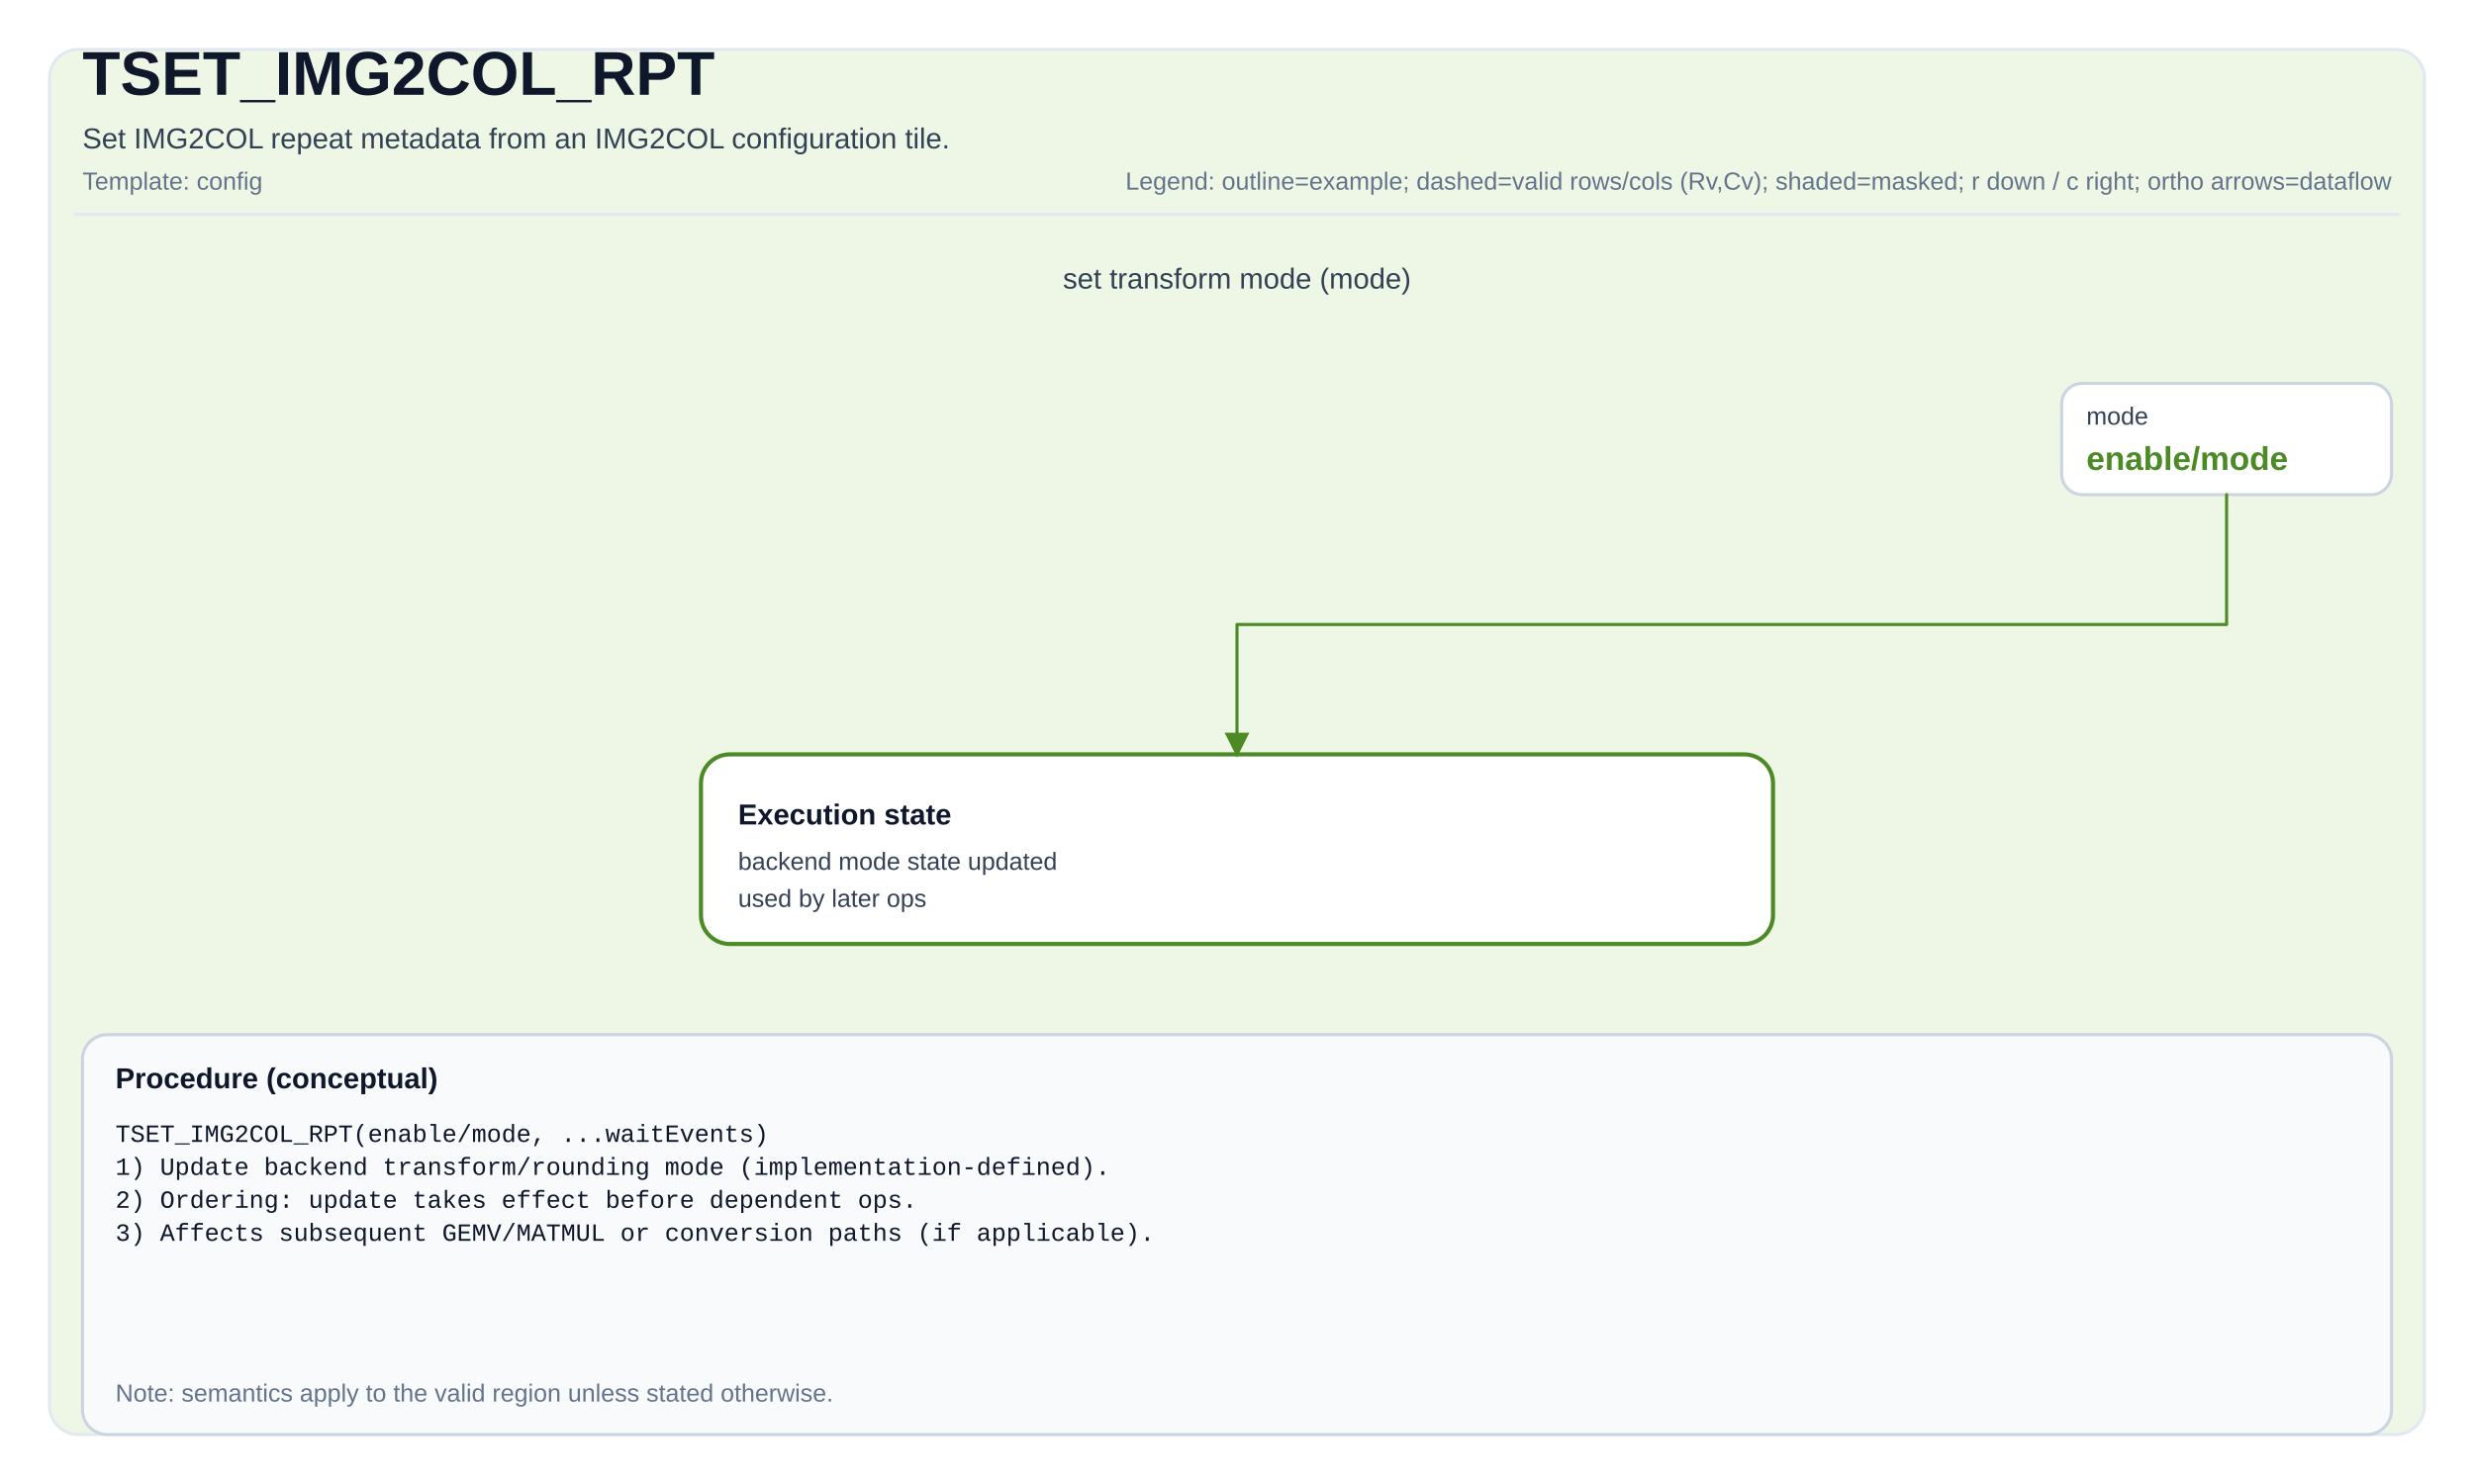
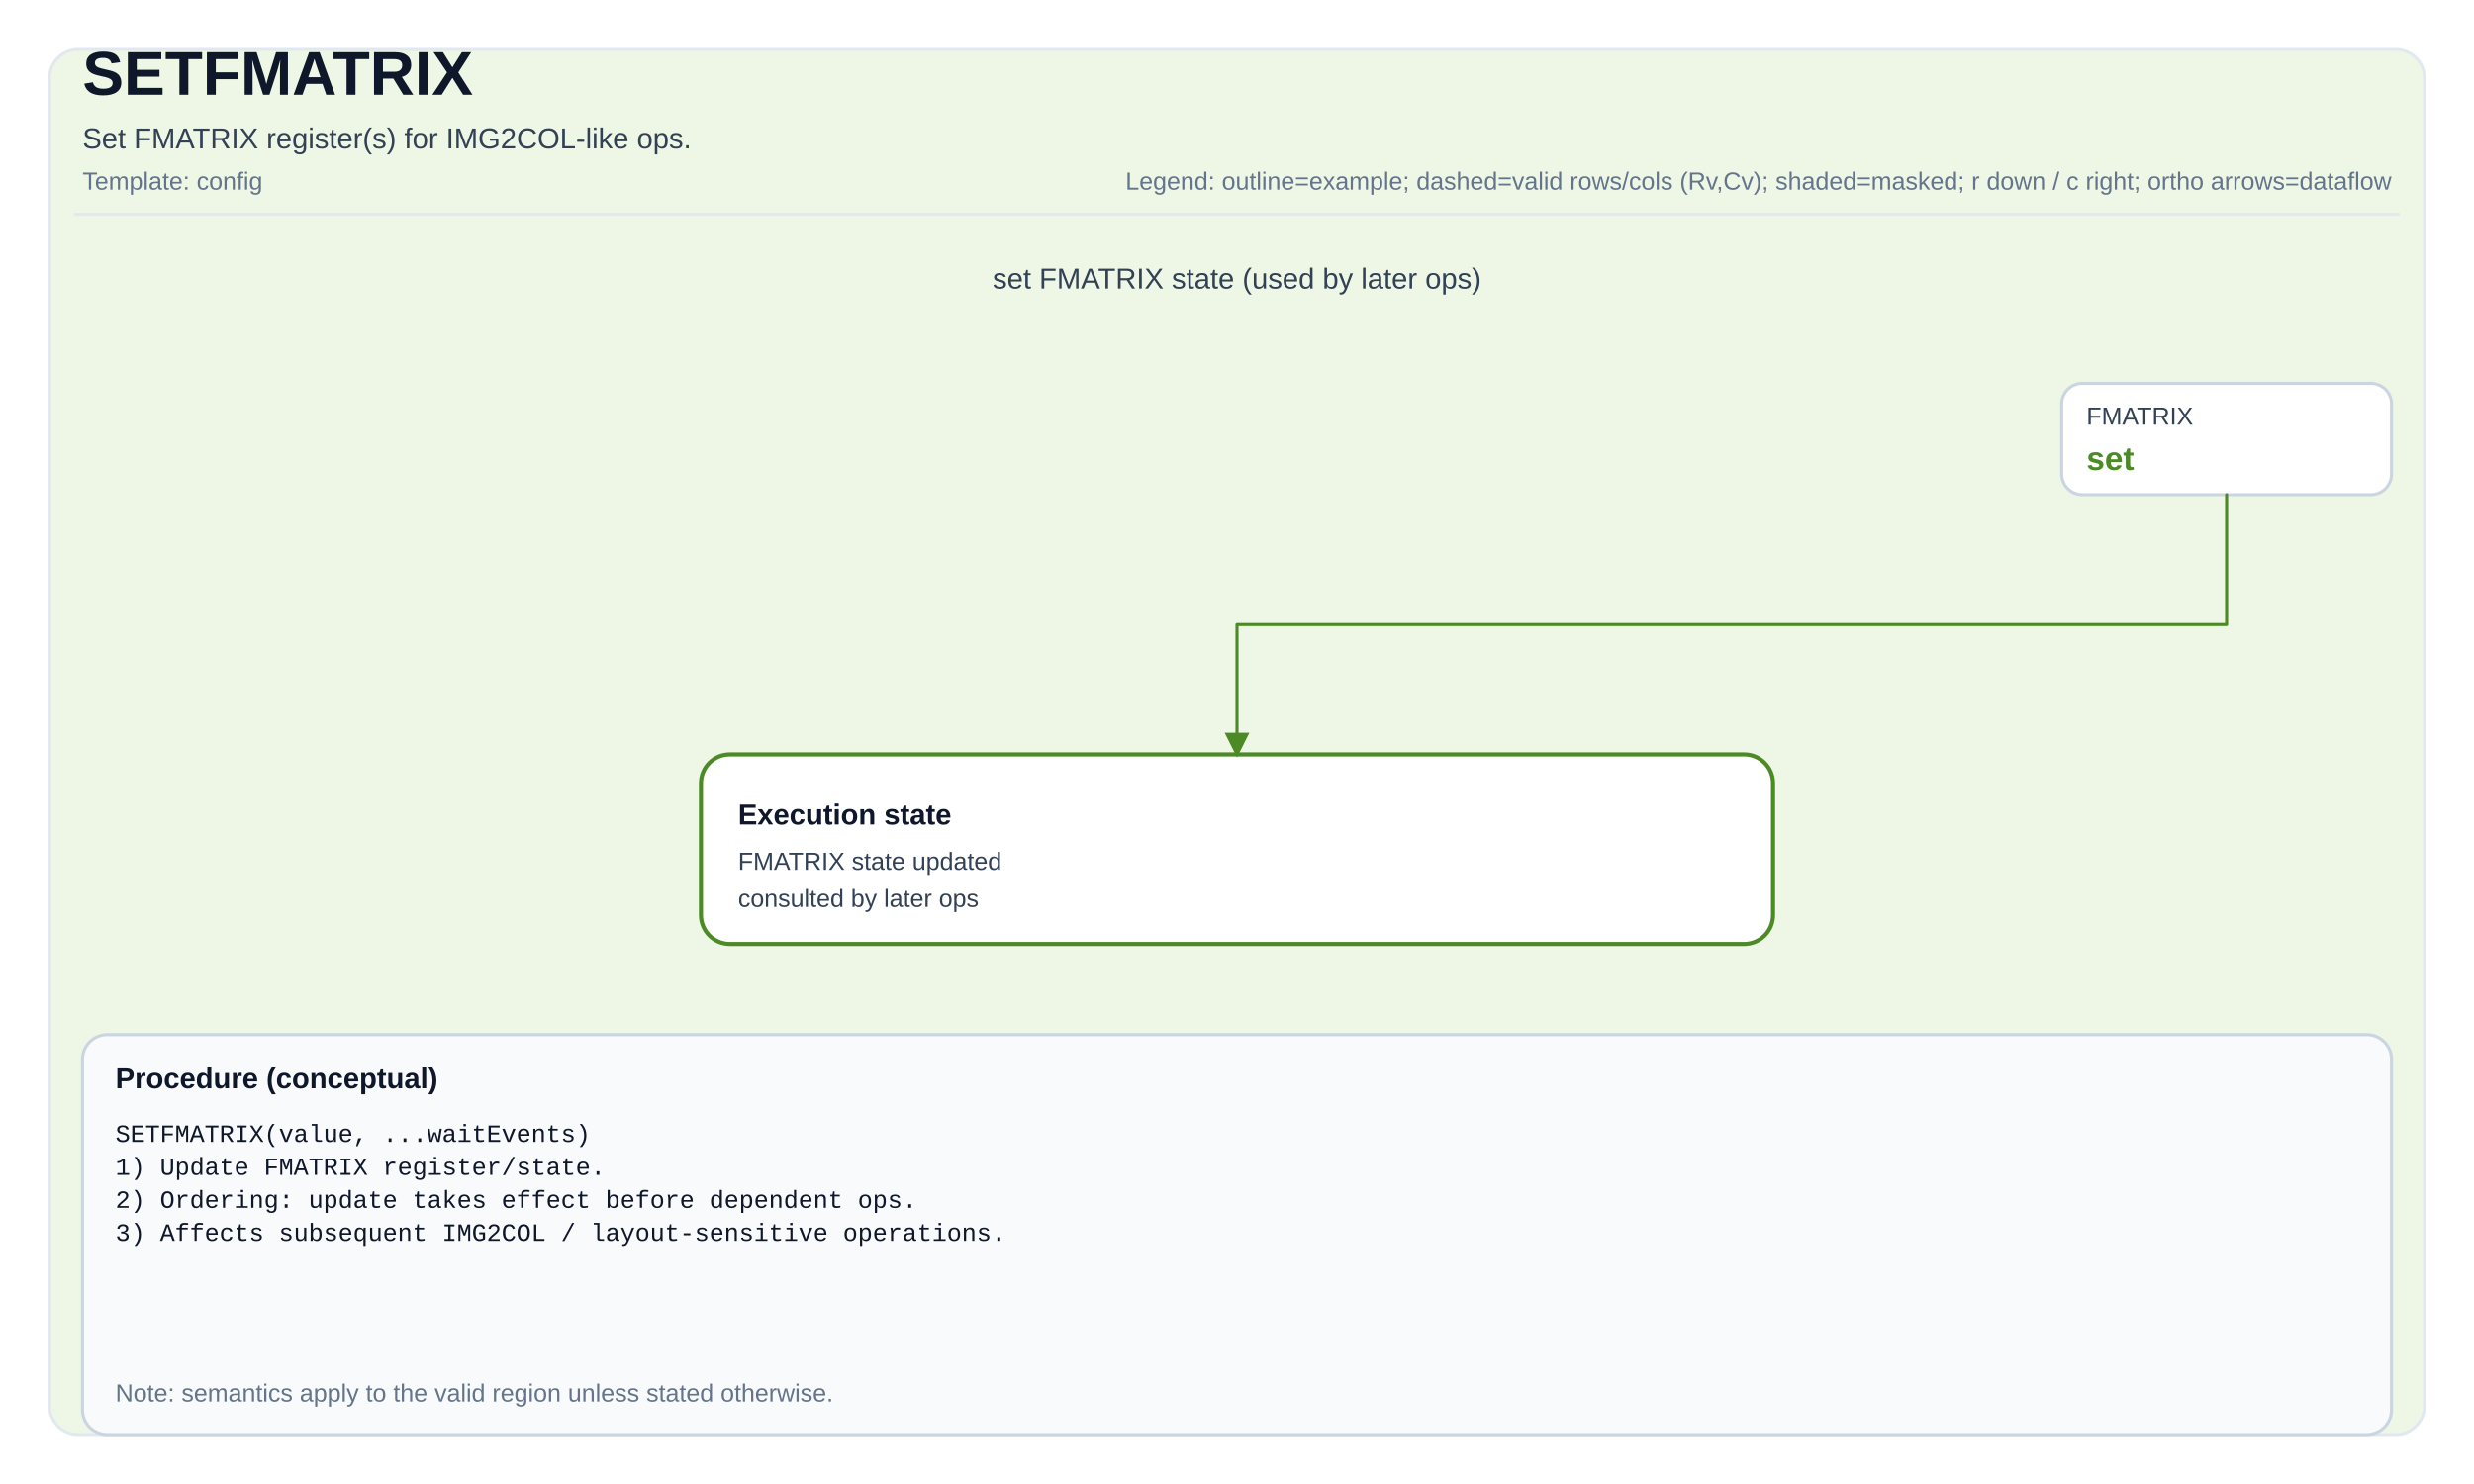
- <svg xmlns="http://www.w3.org/2000/svg" width="1200" height="720" viewBox="0 0 1200 720" role="img" aria-label="TSET_IMG2COL_RPT tile operation diagram">
+ <svg xmlns="http://www.w3.org/2000/svg" width="1200" height="720" viewBox="0 0 1200 720" role="img" aria-label="SETFMATRIX tile operation diagram">
  <defs>
    <marker id="arrow" markerWidth="8" markerHeight="8" refX="7" refY="4" orient="auto">
      <path d="M0,0 L0,8 L8,4 z" fill="#4C8A25" />
    </marker>
    <marker id="axisArrow" markerWidth="8" markerHeight="8" refX="7" refY="4" orient="auto">
      <path d="M0,0 L0,8 L8,4 z" fill="#64748b" />
    </marker>
  </defs>
  <style>
svg { font-family: Arial, Helvetica, sans-serif; }
.title { font-size: 30px; font-weight: 700; fill: #0f172a; }
.subtitle { font-size: 14px; fill: #334155; }
.meta { font-size: 12px; fill: #64748b; }
.frame { fill: white; }
.panel { fill: #EEF7E6; stroke: #e2e8f0; stroke-width: 1.5; rx: 14; }
.tileLabel { font-size: 14px; font-weight: 700; fill: #0f172a; }
.tileBorder { fill: none; stroke: #475569; stroke-width: 1.5; }
.cell { fill: #ffffff; stroke: #94a3b8; stroke-width: 1; }
.cellMasked { fill: #e2e8f0; }
.cellHL { stroke-width: 2; }
.cellText { font-family: ui-monospace, SFMono-Regular, Menlo, Monaco, Consolas, 'Liberation Mono', 'Courier New', monospace; font-size: 10px; fill: #0f172a; }
.arrow { stroke-width: 1.5; fill: none; stroke-linejoin: round; stroke-linecap: round; }
.axisLine { stroke: #64748b; stroke-width: 1.5; fill: none; }
.axisText { font-size: 10px; fill: #64748b; font-weight: 700; }
.opCircle { fill: #ffffff; stroke-width: 2; }
.opRect { fill: #ffffff; stroke-width: 2; }
.opText { font-size: 10px; font-weight: 800; fill: #0f172a; }
.procBox { fill: #f8fafc; stroke: #cbd5e1; stroke-width: 1.5; rx: 12; }
.procTitle { font-size: 14px; font-weight: 700; fill: #0f172a; }
.procText { font-family: ui-monospace, SFMono-Regular, Menlo, Monaco, Consolas, 'Liberation Mono', 'Courier New', monospace; font-size: 12px; fill: #0f172a; }
.smallLabel { font-size: 12px; fill: #334155; }
.scalarBox { fill: #ffffff; stroke: #cbd5e1; stroke-width: 1.5; }
.scalarValue { font-size: 16px; font-weight: 700; }
.validBox { fill: none; stroke-width: 2; stroke-dasharray: 6 4; }
</style>
  <rect x="0" y="0" width="1200" height="720" class="frame" />
  <rect x="24" y="24" width="1152" height="672" class="panel" />
-   <text x="40" y="46" class="title">TSET_IMG2COL_RPT</text>
-   <text x="40" y="72" class="subtitle">Set IMG2COL repeat metadata from an IMG2COL configuration tile.</text>
+   <text x="40" y="46" class="title">SETFMATRIX</text>
+   <text x="40" y="72" class="subtitle">Set FMATRIX register(s) for IMG2COL-like ops.</text>
  <text x="40" y="92" class="meta">Template: config</text>
  <text x="1160" y="92" class="meta" text-anchor="end">Legend: outline=example; dashed=valid rows/cols (Rv,Cv); shaded=masked; r down / c right; ortho arrows=dataflow</text>
  <line x1="36" y1="104" x2="1164" y2="104" stroke="#e2e8f0" stroke-width="1.5" />
-   <text x="600" y="140" class="subtitle" text-anchor="middle" fill="#4C8A25">set transform mode (mode)</text>
+   <text x="600" y="140" class="subtitle" text-anchor="middle" fill="#4C8A25">set FMATRIX state (used by later ops)</text>
  <rect x="1000" y="186" width="160" height="54" rx="10" class="scalarBox" />
-   <text x="1012" y="206" class="smallLabel">mode</text>
-   <text x="1012" y="228" class="scalarValue" fill="#4C8A25">enable/mode</text>
+   <text x="1012" y="206" class="smallLabel">FMATRIX</text>
+   <text x="1012" y="228" class="scalarValue" fill="#4C8A25">set</text>
  <rect x="340" y="366" width="520" height="92" rx="14" fill="#ffffff" stroke="#4C8A25" stroke-width="2" />
  <text x="358" y="400" class="tileLabel">Execution state</text>
  <text x="358" y="422" class="smallLabel" xml:space="preserve">
-     <tspan x="358" dy="0">backend mode state updated</tspan>
-     <tspan x="358" dy="18">used by later ops</tspan>
+     <tspan x="358" dy="0">FMATRIX state updated</tspan>
+     <tspan x="358" dy="18">consulted by later ops</tspan>
  </text>
  <path d="M 1080 240 L 1080 303 L 600 303 L 600 366" class="arrow" stroke="#4C8A25" marker-end="url(#arrow)" />
  <rect x="40" y="502" width="1120" height="194" class="procBox" />
  <text x="56" y="528" class="procTitle">Procedure (conceptual)</text>
  <text x="56" y="554" class="procText" xml:space="preserve">
-     <tspan x="56" dy="0">TSET_IMG2COL_RPT(enable/mode, ...waitEvents)</tspan>
-     <tspan x="56" dy="16">1) Update backend transform/rounding mode (implementation-defined).</tspan>
+     <tspan x="56" dy="0">SETFMATRIX(value, ...waitEvents)</tspan>
+     <tspan x="56" dy="16">1) Update FMATRIX register/state.</tspan>
    <tspan x="56" dy="16">2) Ordering: update takes effect before dependent ops.</tspan>
-     <tspan x="56" dy="16">3) Affects subsequent GEMV/MATMUL or conversion paths (if applicable).</tspan>
+     <tspan x="56" dy="16">3) Affects subsequent IMG2COL / layout-sensitive operations.</tspan>
  </text>
  <text x="56" y="680" class="meta">Note: semantics apply to the valid region unless stated otherwise.</text>
</svg>
